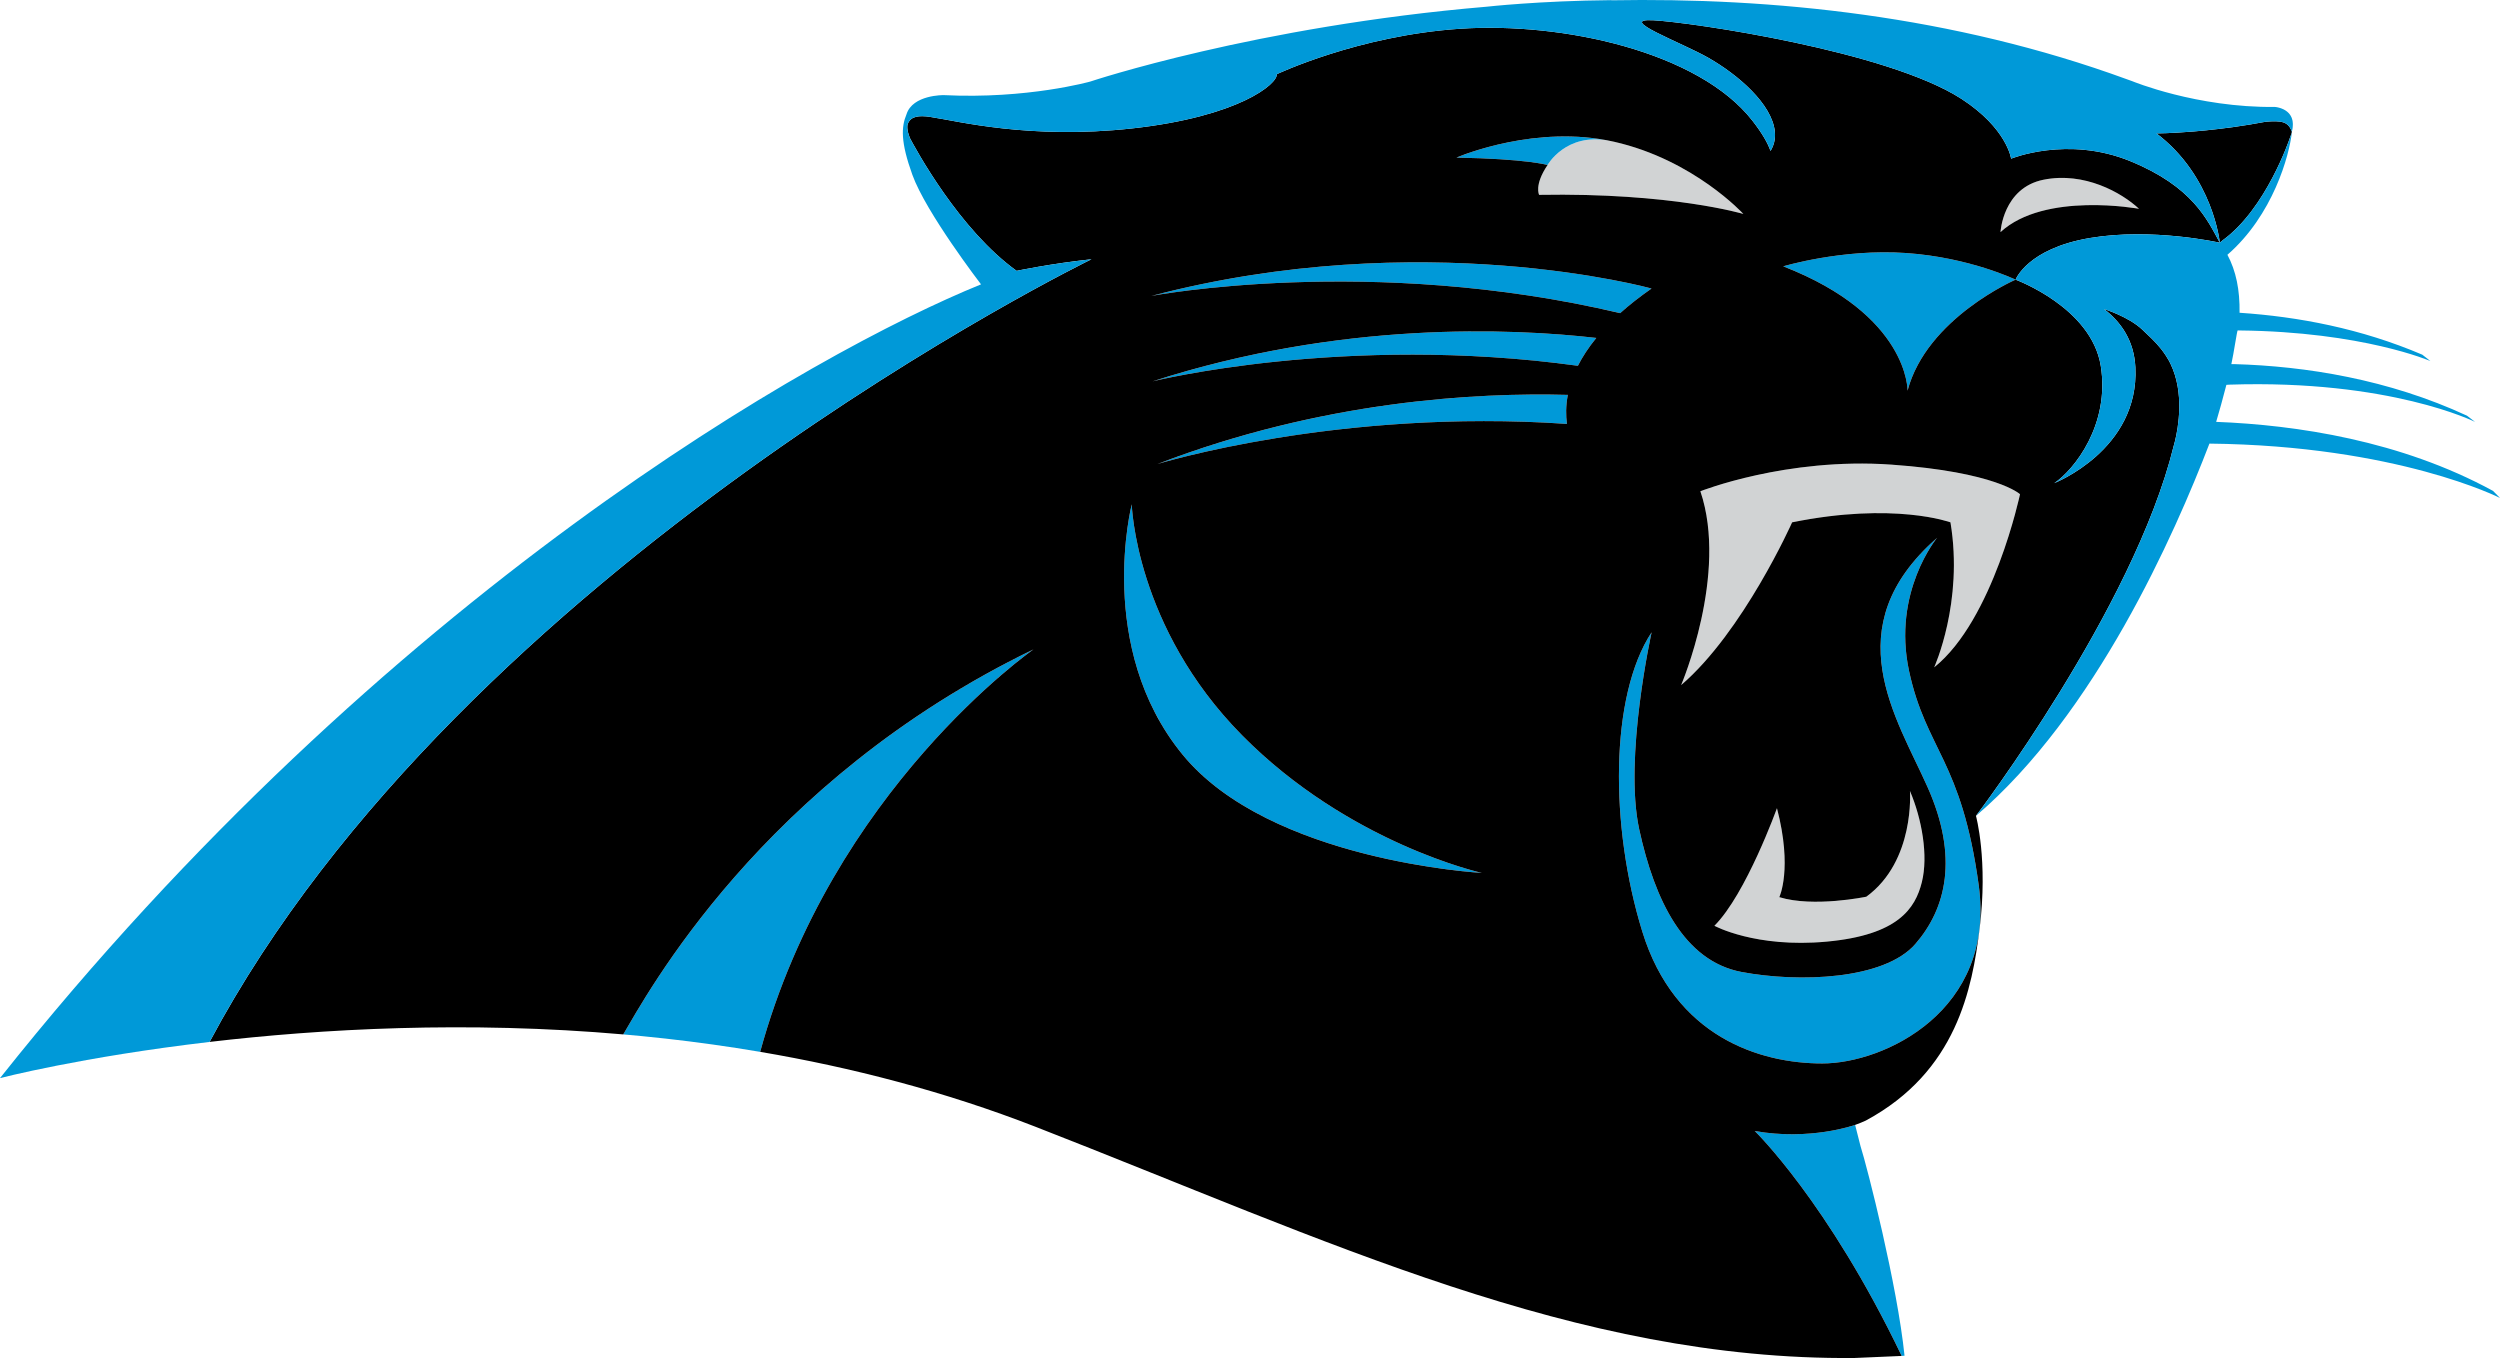
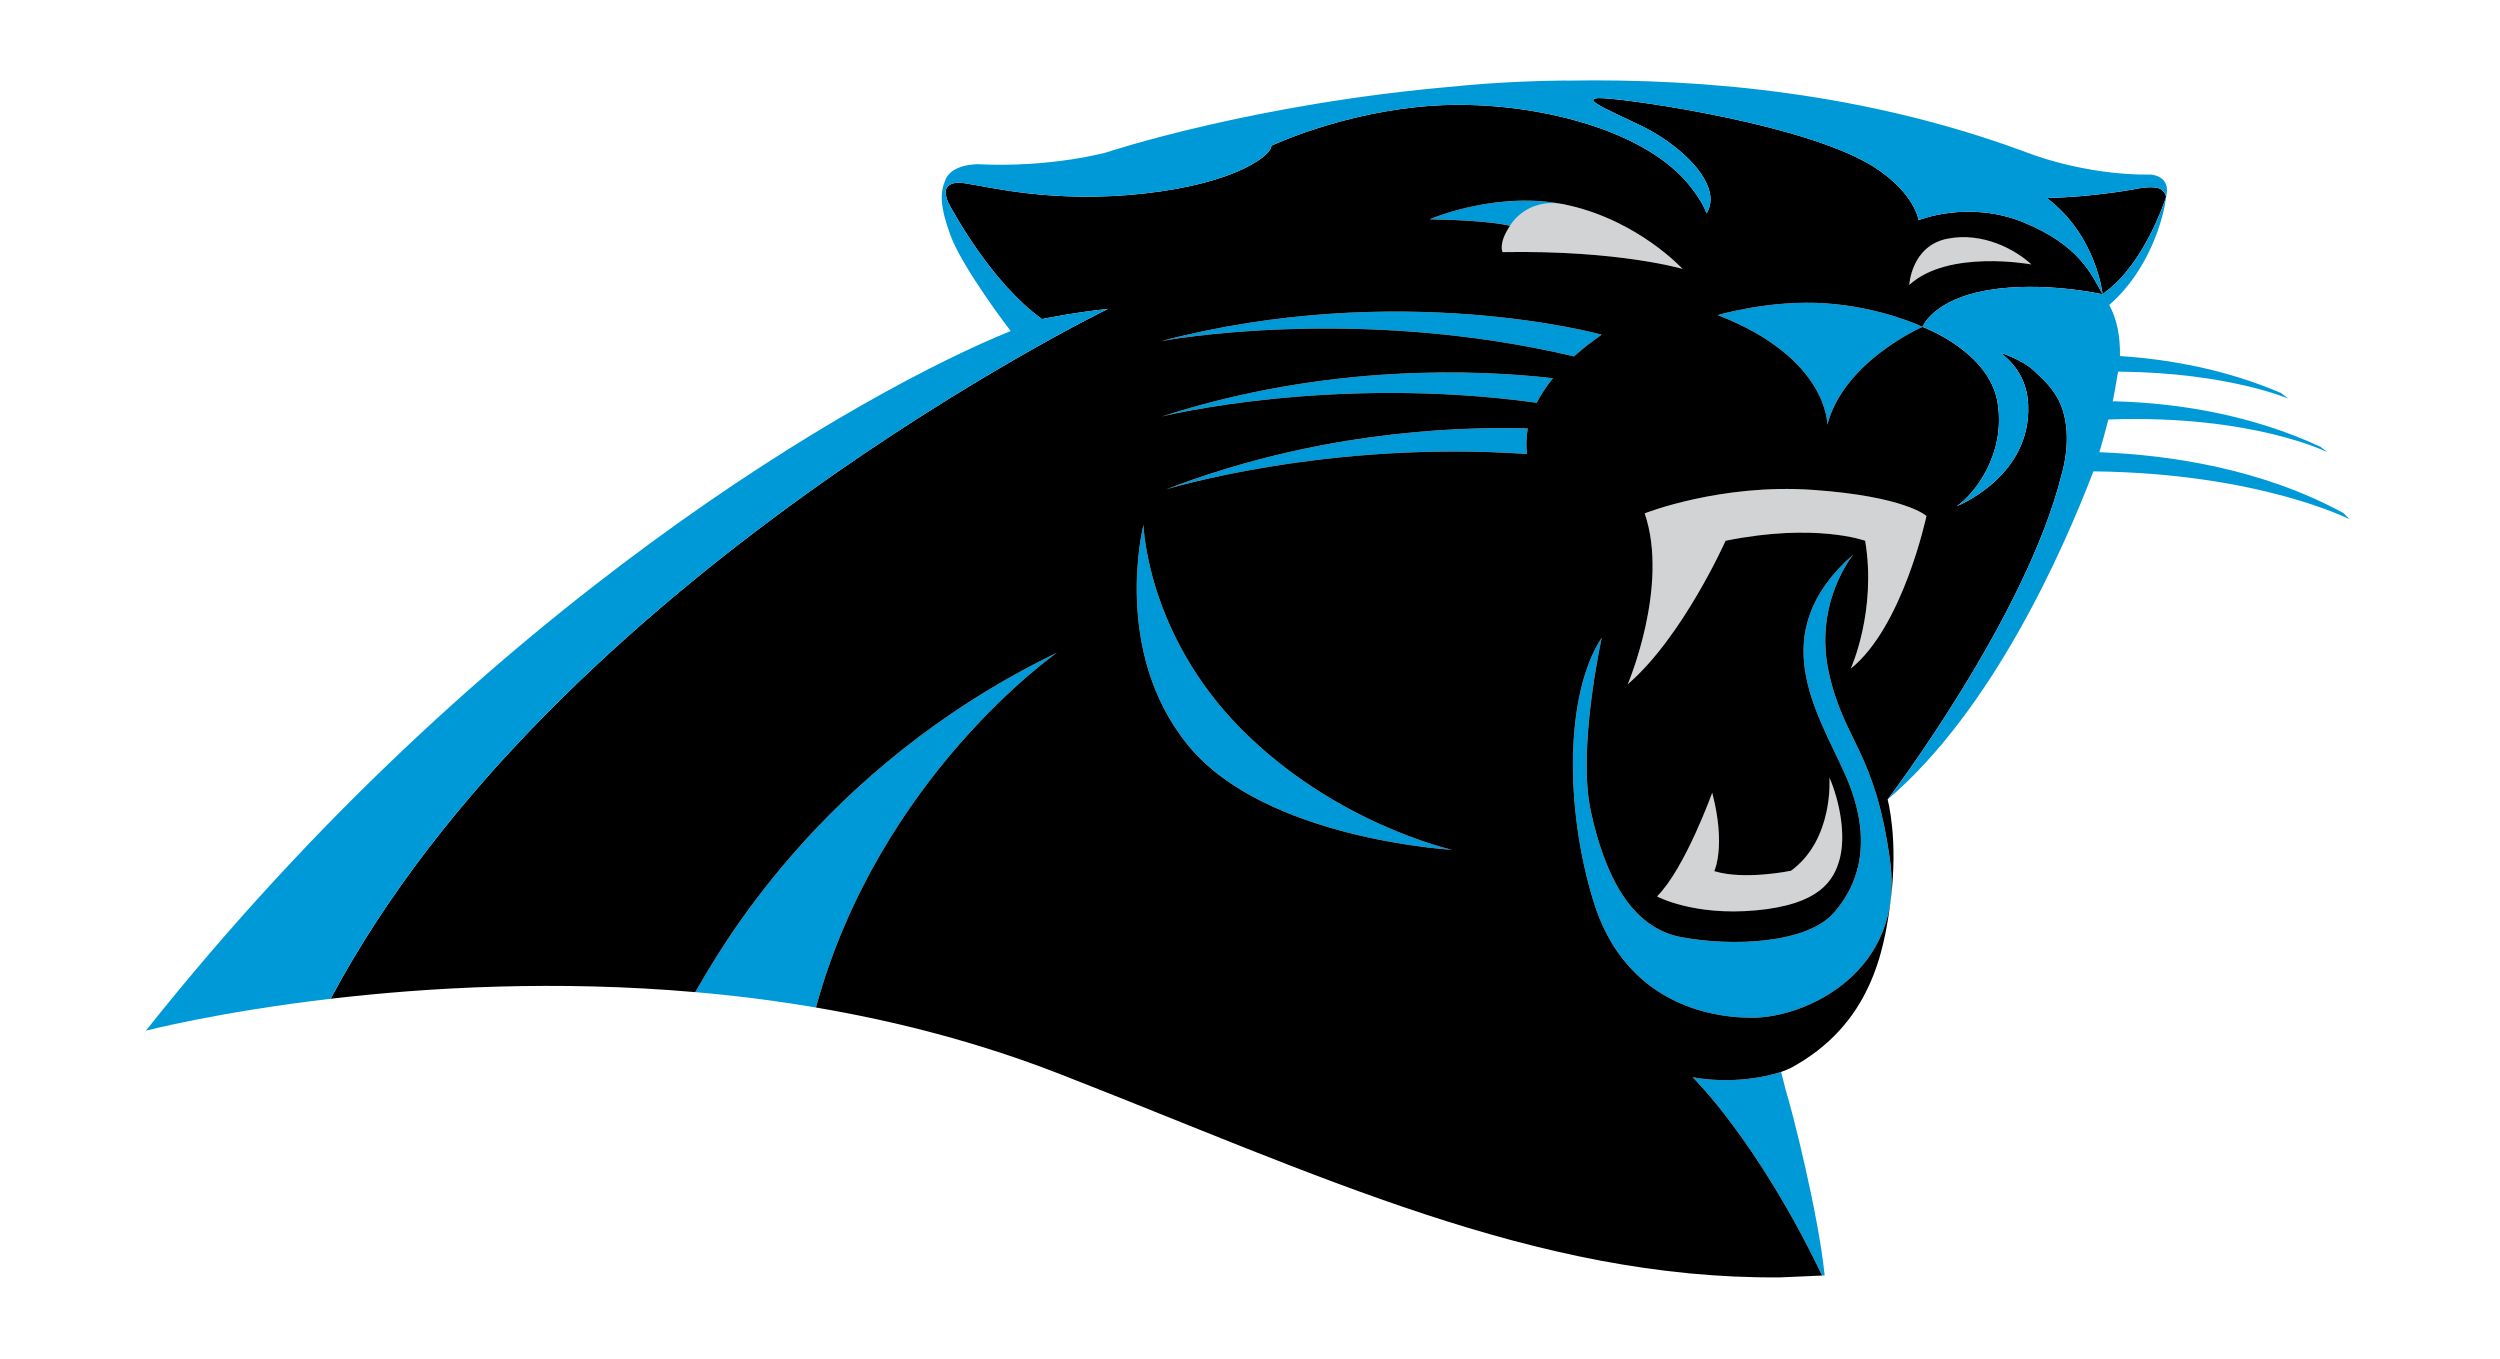
- <svg xmlns="http://www.w3.org/2000/svg" id="svg2" version="1.1" width="368.179" height="200" xml:space="preserve">
-   <defs id="defs6">
-     <clipPath clipPathUnits="userSpaceOnUse" id="clipPath164">
-       <path d="m 17.75,11.847 756.5,0 0,585.714 -756.5,0 0,-585.714 z" id="path166" />
-     </clipPath>
-     <clipPath clipPathUnits="userSpaceOnUse" id="clipPath190">
-       <path d="m 17.75,11.847 756.5,0 0,585.714 -756.5,0 0,-585.714 z" id="path192" />
-     </clipPath>
-     <clipPath clipPathUnits="userSpaceOnUse" id="clipPath210">
-       <path d="m 17.75,11.903 756.49,0 0,585.657 -756.49,0 0,-585.657 z" id="path212" />
-     </clipPath>
-     <clipPath clipPathUnits="userSpaceOnUse" id="clipPath228">
-       <path d="m 17.75,11.847 756.5,0 0,585.714 -756.5,0 0,-585.714 z" id="path230" />
-     </clipPath>
-     <clipPath clipPathUnits="userSpaceOnUse" id="clipPath242">
-       <path d="m 17.75,11.903 756.49,0 0,585.657 -756.49,0 0,-585.657 z" id="path244" />
-     </clipPath>
-     <clipPath clipPathUnits="userSpaceOnUse" id="clipPath280">
-       <path d="m 17.75,11.847 756.5,0 0,585.714 -756.5,0 0,-585.714 z" id="path282" />
-     </clipPath>
-     <clipPath clipPathUnits="userSpaceOnUse" id="clipPath294">
-       <path d="m 17.75,11.903 756.49,0 0,585.657 -756.49,0 0,-585.657 z" id="path296" />
-     </clipPath>
-     <clipPath clipPathUnits="userSpaceOnUse" id="clipPath328">
-       <path d="m 17.75,11.903 756.49,0 0,585.657 -756.49,0 0,-585.657 z" id="path330" />
-     </clipPath>
-     <clipPath clipPathUnits="userSpaceOnUse" id="clipPath346">
-       <path d="m 17.75,11.847 756.5,0 0,585.714 -756.5,0 0,-585.714 z" id="path348" />
-     </clipPath>
-     <clipPath clipPathUnits="userSpaceOnUse" id="clipPath358">
-       <path d="m 17.75,11.903 756.49,0 0,585.657 -756.49,0 0,-585.657 z" id="path360" />
-     </clipPath>
-     <clipPath clipPathUnits="userSpaceOnUse" id="clipPath368">
-       <path d="m 17.75,11.847 756.5,0 0,585.714 -756.5,0 0,-585.714 z" id="path370" />
-     </clipPath>
-     <clipPath clipPathUnits="userSpaceOnUse" id="clipPath378">
-       <path d="m 17.75,11.903 756.49,0 0,585.657 -756.49,0 0,-585.657 z" id="path380" />
-     </clipPath>
-     <clipPath clipPathUnits="userSpaceOnUse" id="clipPath408">
-       <path d="m 17.75,11.903 756.49,0 0,585.657 -756.49,0 0,-585.657 z" id="path410" />
-     </clipPath>
-     <clipPath clipPathUnits="userSpaceOnUse" id="clipPath424">
-       <path d="m 17.75,11.847 756.5,0 0,585.714 -756.5,0 0,-585.714 z" id="path426" />
-     </clipPath>
-     <clipPath clipPathUnits="userSpaceOnUse" id="clipPath646">
-       <path d="m 17.75,11.847 756.5,0 0,585.714 -756.5,0 0,-585.714 z" id="path648" />
-     </clipPath>
-     <clipPath clipPathUnits="userSpaceOnUse" id="clipPath970">
-       <path d="m 17.75,11.903 756.49,0 0,585.657 -756.49,0 0,-585.657 z" id="path972" />
-     </clipPath>
-     <clipPath clipPathUnits="userSpaceOnUse" id="clipPath980">
-       <path d="m 17.75,11.847 756.5,0 0,585.714 -756.5,0 0,-585.714 z" id="path982" />
-     </clipPath>
-   </defs>
-   <g id="g10" transform="matrix(1.25,0,0,-1.25,-81.85675,729.2414)">
-     <g clip-path="url(#clipPath424)" id="g422">
-       <g transform="matrix(2.126111,0,0,2.126111,335.2471,567.0668)" id="g428">
-         <path id="path430" style="fill:#000000;fill-opacity:1;fill-rule:nonzero;stroke:none" d="M 0,0 C 0.03,0.074 0.055,0.143 0.077,0.209 0.095,0.267 0.11,0.323 0.124,0.375 0.123,0.378 0.122,0.381 0.121,0.384 -0.079,0.958 -0.479,1 -1.32,0.934 -2.547,0.7 -3.682,0.552 -4.636,0.456 l 0.001,0 C -4.688,0.451 -4.738,0.446 -4.79,0.441 -4.827,0.438 -4.865,0.433 -4.901,0.431 -5.044,0.417 -5.181,0.405 -5.314,0.394 -5.334,0.392 -5.353,0.391 -5.372,0.389 -6.602,0.289 -7.38,0.285 -7.38,0.285 c 3.143,-2.377 3.51,-6.057 3.51,-6.057 l 0.16,0.137 C -1.297,-3.884 0,0 0,0" />
-       </g>
-       <g transform="matrix(2.126111,0,0,2.126111,265.8193,525.5151)" id="g432">
-         <path id="path434" style="fill:#d1d3d4;fill-opacity:1;fill-rule:nonzero;stroke:none" d="m 0,0 c 1.559,-4.592 -1.066,-10.743 -1.066,-10.743 3.444,2.952 6.15,9.02 6.15,9.02 5.658,1.148 8.775,0 8.775,0 0.737,-4.428 -0.904,-8.035 -0.904,-8.035 3.281,2.623 4.757,9.594 4.757,9.594 0,0 -1.312,1.229 -7.133,1.639 C 4.756,1.886 0,0 0,0" />
-       </g>
-       <g transform="matrix(2.126111,0,0,2.126111,274.8413,488.1749)" id="g436">
-         <path id="path438" style="fill:#d1d3d4;fill-opacity:1;fill-rule:nonzero;stroke:none" d="m 0,0 c 0,0 -1.71,-4.759 -3.466,-6.516 0,0 2.269,-1.244 6.223,-0.878 3.953,0.366 4.906,1.829 5.272,3.294 0.366,1.464 0,3.515 -0.66,5.052 0,0 0.294,-3.88 -2.416,-5.858 0,0 -2.919,-0.61 -4.823,-0.025 0,0 0.749,1.562 -0.13,4.931" />
-       </g>
-       <g transform="matrix(2.126111,0,0,2.126111,255.028,566.8202)" id="g440">
-         <path id="path442" style="fill:#d1d3d4;fill-opacity:1;fill-rule:nonzero;stroke:none" d="M 0,0 C 0.04,-0.008 0.08,-0.016 0.121,-0.025 0.081,-0.016 0.04,-0.008 0,0 -2.386,0.454 -3.392,-1.348 -3.392,-1.348 -4.148,-2.467 -3.86,-3.003 -3.86,-3.003 3.493,-2.874 7.458,-4.061 7.458,-4.061 c 0,0 -2.739,2.994 -7.157,3.999 L 0,0 z" />
-       </g>
-       <g transform="matrix(2.126111,0,0,2.126111,317.4989,558.7913)" id="g444">
-         <path id="path446" style="fill:#d1d3d4;fill-opacity:1;fill-rule:nonzero;stroke:none" d="M 0,0 C -0.967,0.902 -3.031,2.064 -5.289,1.613 -7.546,1.16 -7.676,-1.29 -7.676,-1.29 -5.225,0.967 0,0 0,0" />
-       </g>
-       <g transform="matrix(2.126111,0,0,2.126111,201.1366,548.5273)" id="g448">
-         <path id="path450" style="fill:#0099d8;fill-opacity:1;fill-rule:nonzero;stroke:none" d="m 0,0 c 0,0 12.118,2.32 25.979,-0.954 0.498,0.447 1.072,0.902 1.737,1.364 0,0 -12.71,3.526 -27.716,-0.41" />
-       </g>
-       <g transform="matrix(2.126111,0,0,2.126111,201.2748,538.4633)" id="g452">
-         <path id="path454" style="fill:#0099d8;fill-opacity:1;fill-rule:nonzero;stroke:none" d="M 0,0 C 0,0 10.622,2.648 23.572,0.862 23.819,1.353 24.153,1.87 24.59,2.406 19.917,2.942 10.43,3.361 0,0" />
-       </g>
-       <g transform="matrix(2.126111,0,0,2.126111,201.8491,528.7205)" id="g456">
-         <path id="path458" style="fill:#0099d8;fill-opacity:1;fill-rule:nonzero;stroke:none" d="M 0,0 C 0,0 10.037,3.1 22.693,2.225 22.632,2.678 22.626,3.22 22.743,3.832 17.67,3.969 9.127,3.508 0,0" />
-       </g>
-       <g transform="matrix(2.126111,0,0,2.126111,138.9147,461.5236)" id="g460">
-         <path id="path462" style="fill:#0099d8;fill-opacity:1;fill-rule:nonzero;stroke:none" d="m 0,0 0.005,0 c 0.01,-0.001 0.03,-0.003 0.06,-0.006 0.22,-0.02 0.928,-0.085 0.967,-0.089 0.096,-0.009 1.311,-0.137 1.321,-0.138 1.726,-0.193 3.474,-0.436 5.235,-0.735 l 0,0.001 C 11.559,13.566 22.731,21.334 22.731,21.334 7.62,14.026 1.266,2.128 0,0" />
-       </g>
-       <g transform="matrix(2.126111,0,0,2.126111,290.4076,504.328)" id="g464">
-         <path id="path466" style="fill:#0099d8;fill-opacity:1;fill-rule:nonzero;stroke:none" d="m 0,0 c -0.945,4.384 1.553,7.386 1.553,7.386 -5.677,-4.979 -2.24,-9.964 -0.522,-13.831 1.719,-3.867 1.032,-6.704 -0.687,-8.681 -1.719,-1.978 -6.446,-2.149 -9.626,-1.548 -3.179,0.602 -4.813,3.955 -5.673,7.908 -0.858,3.953 0.688,10.916 0.688,10.916 -2.32,-3.525 -2.32,-10.744 -0.516,-16.589 1.805,-5.844 6.532,-7.304 9.97,-7.304 3.439,0 9.626,2.921 8.672,9.88 C 2.905,-4.905 0.946,-4.383 0,0" />
-       </g>
-       <g transform="matrix(2.126111,0,0,2.126111,211.8174,496.7714)" id="g468">
-         <path id="path470" style="fill:#0099d8;fill-opacity:1;fill-rule:nonzero;stroke:none" d="m 0,0 c -5.93,6.004 -6.11,12.795 -6.11,12.795 0,0 -2.035,-7.918 2.798,-13.848 4.833,-5.931 16.602,-6.578 16.602,-6.578 0,0 -7.36,1.627 -13.29,7.631" />
-       </g>
-       <g transform="matrix(2.126111,0,0,2.126111,275.5813,552.0154)" id="g472">
-         <path id="path474" style="fill:#0099d8;fill-opacity:1;fill-rule:nonzero;stroke:none" d="m 0,0 c 6.97,-2.707 6.888,-6.889 6.888,-6.889 1.066,4.018 5.987,6.15 5.987,6.15 0,0 -2.543,1.23 -6.069,1.476 C 3.28,0.984 0,0 0,0" />
-       </g>
-       <g transform="matrix(2.126111,0,0,2.126111,255.028,566.8202)" id="g476">
-         <path id="path478" style="fill:#0099d8;fill-opacity:1;fill-rule:nonzero;stroke:none" d="M 0,0 C -4.199,0.835 -8.229,-0.848 -8.432,-0.934 -8.434,-0.935 -8.435,-0.935 -8.436,-0.936 -8.438,-0.937 -8.439,-0.937 -8.44,-0.937 l -0.001,-10e-4 c 3.87,-0.066 5.049,-0.41 5.049,-0.41 0,0 1.006,1.802 3.392,1.348" />
-       </g>
-       <g transform="matrix(2.126111,0,0,2.126111,284.0505,450.8599)" id="g480">
-         <path id="path482" style="fill:#0099d8;fill-opacity:1;fill-rule:nonzero;stroke:none" d="m 0,0 -0.001,-0.001 c -0.045,-0.016 -2.51,-0.885 -5.562,-0.336 0,0 4.037,-3.907 8.137,-12.451 0.002,-0.005 0.004,-0.009 0.006,-0.014 l 0.158,0.012 C 2.342,-8.896 0.68,-2.372 0.297,-1.168 L 0,0 z" />
-       </g>
-       <g transform="matrix(2.126111,0,0,2.126111,293.3637,504.7681)" id="g484">
-         <path id="path486" style="fill:#000000;fill-opacity:1;fill-rule:nonzero;stroke:none" d="m 0,0 c 0,0 1.641,3.607 0.903,8.036 0,0 -3.117,1.147 -8.775,0 0,0 -2.705,-6.068 -6.15,-9.02 0,0 2.625,6.15 1.067,10.742 0,0 4.755,1.886 10.578,1.476 5.822,-0.41 7.134,-1.64 7.134,-1.64 C 4.757,9.594 3.281,2.623 0,0 m -3.759,-12.71 c 2.71,1.977 2.417,5.858 2.417,5.858 0.659,-1.538 1.025,-3.588 0.659,-5.053 -0.366,-1.464 -1.319,-2.928 -5.272,-3.294 -3.954,-0.365 -6.223,0.878 -6.223,0.878 1.757,1.758 3.466,6.516 3.466,6.516 0.879,-3.369 0.13,-4.93 0.13,-4.93 1.904,-0.585 4.823,0.025 4.823,0.025 m 6.228,0.64 c 0.953,-6.959 -5.234,-9.88 -8.672,-9.88 -3.438,0 -8.166,1.46 -9.97,7.304 -1.805,5.845 -1.805,13.063 0.516,16.589 0,0 -1.547,-6.963 -0.688,-10.916 0.86,-3.953 2.493,-7.306 5.672,-7.908 3.181,-0.601 7.907,-0.43 9.627,1.548 1.718,1.977 2.405,4.814 0.687,8.681 -1.719,3.867 -5.156,8.852 0.522,13.831 0,0 -2.499,-3.002 -1.553,-7.386 0.946,-4.383 2.905,-4.905 3.859,-11.863 m -22.211,28.781 c -12.949,1.785 -23.571,-0.863 -23.571,-0.863 10.43,3.361 19.916,2.942 24.59,2.406 -0.437,-0.536 -0.771,-1.052 -1.019,-1.543 M -20.35,13.49 c -12.656,0.876 -22.693,-2.224 -22.693,-2.224 9.127,3.508 17.67,3.969 22.742,3.832 -0.116,-0.612 -0.111,-1.154 -0.049,-1.608 M -41.667,-4.815 c -4.832,5.93 -2.798,13.849 -2.798,13.849 0,0 0.18,-6.791 6.11,-12.795 5.93,-6.004 13.291,-7.631 13.291,-7.631 0,0 -11.77,0.646 -16.603,6.577 m 26.005,25.807 c -0.665,-0.462 -1.24,-0.917 -1.738,-1.364 -13.86,3.274 -25.978,0.954 -25.978,0.954 15.006,3.936 27.716,0.41 27.716,0.41 m -10.809,7.256 c 0.001,0 0.002,0 0.004,10e-4 10e-4,0.001 0.002,0.001 0.004,0.002 0.208,0.088 4.427,1.853 8.733,0.873 4.418,-1.006 7.158,-4 7.158,-4 0,0 -3.966,1.188 -11.319,1.059 0,0 -0.288,0.536 0.468,1.654 0,0 -1.178,0.344 -5.049,0.41 l 0.001,0.001 z M 6.063,27.022 c 2.258,0.451 4.321,-0.71 5.289,-1.613 0,0 -5.225,0.968 -7.676,-1.29 0,0 0.13,2.451 2.387,2.903 m 7.429,-11.455 c -0.082,0.468 -0.213,0.866 -0.376,1.212 -10e-4,0 -0.132,0.33 -0.528,0.847 -0.34,0.432 -0.72,0.771 -1.065,1.097 -0.755,0.712 -2.114,1.135 -2.114,1.135 0,0 -0.001,0 -0.002,0.001 0.946,-0.719 1.671,-1.751 1.744,-3.236 0.22,-4.571 -4.498,-6.416 -4.498,-6.416 1.106,0.739 3.096,3.245 2.58,6.491 -0.516,3.244 -4.721,4.785 -4.721,4.785 0,0 -4.922,-2.132 -5.987,-6.15 0,0 0.082,4.182 -6.889,6.889 0,0 3.28,0.985 6.806,0.738 3.527,-0.246 6.07,-1.477 6.07,-1.477 0,0 0.652,1.719 4.113,2.307 3.46,0.587 7.204,-0.26 7.204,-0.26 -0.692,1.262 -1.488,3.101 -4.967,4.523 -3.479,1.421 -6.598,0.135 -6.598,0.135 0,0 -0.227,1.679 -2.755,3.315 -4.109,2.658 -14.976,4.242 -17.071,4.354 -2.095,0.112 1.568,-1.237 3.038,-2.074 1.668,-0.951 3.537,-2.566 3.696,-4.098 0.041,-0.411 -0.056,-0.771 -0.241,-1.069 -0.147,0.429 -0.456,0.975 -1,1.673 -2.975,3.824 -10.53,5.477 -16.196,5.099 -5.665,-0.377 -10.166,-2.521 -10.166,-2.521 0.064,-0.523 -2.091,-2.351 -8.032,-3.005 -5.662,-0.621 -9.657,0.414 -11.095,0.626 -0.037,0.01 -0.074,0.018 -0.109,0.021 -0.583,0.074 -1.02,0.046 -1.203,-0.373 -0.008,-0.018 -0.014,-0.038 -0.02,-0.058 -0.004,-0.025 -0.008,-0.051 -0.012,-0.076 -0.025,-0.292 0.154,-0.696 0.154,-0.696 -0.033,0.063 -0.061,0.116 -0.083,0.158 0.404,-0.775 2.813,-5.213 5.986,-7.493 0,0 1.897,0.402 4.148,0.643 0,0 -34.779,-16.925 -48.869,-43.371 6.14,0.719 14.217,1.183 22.987,0.411 -0.03,0.003 -0.05,0.005 -0.06,0.006 l -0.005,0 c 1.266,2.128 7.62,14.026 22.732,21.334 0,0 -11.173,-7.767 -15.144,-22.301 5.052,-0.859 10.212,-2.188 15.264,-4.154 16.243,-6.331 29.933,-12.948 45.366,-12.811 l 2.625,0.114 c -0.002,0.005 -0.004,0.009 -0.006,0.014 -4.099,8.544 -8.136,12.451 -8.136,12.451 3.052,-0.549 5.517,0.321 5.562,0.337 0.232,0.083 0.43,0.166 0.595,0.242 5.046,2.721 5.891,7.326 6.304,10.627 0.476,3.815 -0.202,6.257 -0.202,6.257 0,0 8.736,11.469 10.956,20.495 0,0 0.513,1.632 0.22,3.302" />
-       </g>
-       <g transform="matrix(2.126111,0,0,2.126111,359.2056,525.5579)" id="g488">
-         <path id="path490" style="fill:#0099d8;fill-opacity:1;fill-rule:nonzero;stroke:none" d="m 0,0 c -5.107,2.787 -10.9,3.653 -15.342,3.825 l -0.026,0 0.026,0 c 0.167,0.563 0.37,1.279 0.567,2.051 0.099,0.006 0.168,0.011 0.168,0.011 8.904,0.292 13.611,-2.064 13.611,-2.064 l -0.448,0.345 c -4.339,2.011 -8.925,2.744 -12.895,2.857 l -0.161,0 c 0.138,0.617 0.315,1.87 0.351,1.868 L -14.057,8.89 C -7.206,8.818 -3.47,7.194 -3.47,7.194 l -0.449,0.354 c -3.398,1.45 -6.873,2.106 -10.126,2.323 0.019,1.267 -0.193,2.311 -0.673,3.213 2.512,2.18 3.44,5.501 3.573,6.812 l 0,0.002 c 0,0.001 10e-4,0.002 10e-4,0.003 0.01,0.043 0.033,0.163 0.036,0.188 0.004,0.026 0.007,0.051 0.009,0.075 0.005,0.046 0.007,0.089 0.007,0.13 0,0.023 0,0.046 -10e-4,0.067 -0.002,0.04 -0.006,0.077 -0.011,0.114 -0.004,0.02 -0.006,0.039 -0.01,0.058 -0.009,0.034 -0.018,0.068 -0.029,0.099 -0.005,0.016 -0.011,0.034 -0.017,0.049 -0.013,0.031 -0.027,0.059 -0.042,0.086 -0.008,0.015 -0.016,0.029 -0.024,0.042 -0.017,0.026 -0.034,0.049 -0.052,0.074 -0.011,0.01 -0.02,0.023 -0.029,0.035 -0.02,0.021 -0.04,0.041 -0.061,0.061 -0.011,0.009 -0.021,0.02 -0.032,0.028 -0.023,0.018 -0.045,0.035 -0.068,0.052 -0.01,0.007 -0.021,0.015 -0.032,0.022 -0.024,0.015 -0.048,0.028 -0.071,0.041 -0.012,0.006 -0.023,0.012 -0.033,0.019 -0.024,0.011 -0.048,0.022 -0.073,0.031 -0.009,0.005 -0.02,0.01 -0.031,0.014 -0.023,0.009 -0.046,0.017 -0.069,0.025 -0.01,0.003 -0.02,0.007 -0.029,0.009 -0.023,0.007 -0.044,0.013 -0.066,0.018 -0.007,0.003 -0.017,0.005 -0.023,0.006 -0.022,0.006 -0.04,0.009 -0.059,0.013 -0.006,10e-4 -0.013,0.003 -0.019,0.004 -0.018,0.003 -0.032,0.006 -0.047,0.007 -0.003,0 -0.009,10e-4 -0.012,0.002 -0.034,0.005 -0.054,0.006 -0.054,0.006 -4.337,-0.048 -7.902,1.426 -7.902,1.426 -0.097,0.036 -0.195,0.069 -0.292,0.105 -9.649,3.53 -19.662,4.541 -28.58,4.379 l -0.002,0.008 c -3.981,-0.036 -6.89,-0.362 -6.89,-0.362 -12.801,-1.082 -21.978,-4.148 -21.978,-4.148 0,0 -3.484,-0.984 -8.124,-0.753 0,0 -1.723,0.03 -2.063,-1.065 -0.292,-0.698 -0.331,-1.53 0.326,-3.35 0.756,-2.097 3.782,-6.04 3.805,-6.071 -9.155,-3.719 -33,-17.094 -54.363,-43.986 0,0 4.514,1.174 11.614,2.005 l 0,0.001 c 14.091,26.446 48.869,43.371 48.869,43.371 -2.25,-0.241 -4.147,-0.643 -4.147,-0.643 -3.173,2.28 -5.582,6.718 -5.986,7.492 0.022,-0.042 0.05,-0.095 0.083,-0.158 0,0 -0.179,0.405 -0.154,0.697 0.002,0.026 0.006,0.051 0.012,0.076 0.005,0.02 0.012,0.04 0.02,0.058 0.182,0.419 0.62,0.447 1.203,0.373 0.034,-0.003 0.071,-0.011 0.109,-0.021 1.438,-0.212 5.433,-1.248 11.095,-0.626 5.941,0.654 8.096,2.481 8.032,3.005 0,0 4.501,2.143 10.166,2.52 5.666,0.379 13.22,-1.274 16.195,-5.098 0.545,-0.698 0.854,-1.245 1.001,-1.673 0.185,0.297 0.282,0.657 0.241,1.069 -0.159,1.532 -2.028,3.147 -3.696,4.098 -1.47,0.837 -5.133,2.186 -3.038,2.074 2.094,-0.112 12.962,-1.696 17.07,-4.354 2.529,-1.636 2.756,-3.315 2.756,-3.315 0,0 3.119,1.285 6.597,-0.135 3.48,-1.422 4.276,-3.261 4.968,-4.523 0,0 -0.367,3.68 -3.51,6.057 0,0 0.778,0.004 2.008,0.104 0.019,0.002 0.038,0.003 0.059,0.005 0.133,0.011 0.27,0.023 0.413,0.037 0.036,0.002 0.074,0.007 0.111,0.01 0.052,0.005 0.102,0.01 0.155,0.015 l -10e-4,0 c 0.953,0.096 2.088,0.244 3.315,0.478 0.841,0.066 1.241,0.024 1.441,-0.55 10e-4,-0.003 0.002,-0.006 0.003,-0.009 -0.014,-0.052 -0.029,-0.108 -0.047,-0.166 -0.022,-0.066 -0.047,-0.136 -0.077,-0.21 0,0 -1.297,-3.884 -3.71,-5.634 l -0.16,-0.137 c 0,0 -3.744,0.847 -7.204,0.26 -3.462,-0.589 -4.114,-2.307 -4.114,-2.307 0,0 4.206,-1.542 4.722,-4.786 0.516,-3.245 -1.475,-5.752 -2.58,-6.49 0,0 4.718,1.845 4.497,6.416 -0.073,1.485 -0.797,2.517 -1.743,3.235 0.001,-10e-4 0.002,-10e-4 0.002,-10e-4 0,0 1.358,-0.422 2.114,-1.134 C -19.1,8.619 -18.72,8.28 -18.38,7.848 -17.984,7.33 -17.853,7 -17.852,7 c 0.163,-0.345 0.294,-0.743 0.376,-1.211 0.292,-1.671 -0.22,-3.302 -0.22,-3.302 -2.221,-9.026 -10.956,-20.495 -10.956,-20.495 0.001,0.002 0.002,0.003 0.004,0.004 6.604,5.634 11.006,15.602 12.933,20.624 C -5.303,2.507 0.387,-0.392 0.387,-0.392 L 0,0 z" />
-       </g>
-       <g transform="matrix(2.126111,0,0,2.126111,1035.541,436.5357)" id="g616" />
-     </g>
-   </g>
+ <svg xmlns="http://www.w3.org/2000/svg" version="1.1" id="svg2" x="0px" y="0px" width="368.179px" height="200px" viewBox="0 0 368.179 200" enable-background="new 0 0 368.179 200" xml:space="preserve">
+   <path d="M318.716,29.822c0.071-0.174,0.131-0.335,0.181-0.489c0.042-0.136,0.078-0.268,0.11-0.389  c-0.003-0.007-0.005-0.015-0.007-0.021c-0.47-1.344-1.407-1.442-3.375-1.288c-2.875,0.548-5.536,0.895-7.769,1.12l0,0  c-0.124,0.012-0.238,0.023-0.361,0.036c-0.087,0.007-0.177,0.018-0.261,0.023c-0.334,0.033-0.654,0.061-0.966,0.087  c-0.048,0.004-0.092,0.007-0.137,0.011c-2.883,0.234-4.704,0.244-4.704,0.244c7.362,5.568,8.222,14.189,8.222,14.189l0.376-0.321  C315.678,38.92,318.716,29.822,318.716,29.822" />
+   <path fill="#D1D3D4" d="M242.218,75.604c3.653,10.757-2.496,25.166-2.496,25.166c8.068-6.915,14.405-21.129,14.405-21.129  c13.255-2.69,20.558,0,20.558,0c1.728,10.373-2.118,18.822-2.118,18.822c7.687-6.145,11.146-22.475,11.146-22.475  s-3.074-2.879-16.709-3.84C253.359,71.186,242.218,75.604,242.218,75.604" />
+   <path fill="#D1D3D4" d="M252.161,116.746c0,0-4.009,11.149-8.122,15.266c0,0,5.317,2.914,14.58,2.057  c9.258-0.855,11.491-4.285,12.352-7.717c0.855-3.43,0-8.233-1.547-11.834c0,0,0.687,9.089-5.66,13.722c0,0-6.84,1.43-11.299,0.06  C252.464,128.299,254.219,124.639,252.161,116.746" />
+   <path fill="#D1D3D4" d="M230.329,30.093c0.094,0.02,0.188,0.038,0.284,0.059C230.519,30.131,230.422,30.112,230.329,30.093  c-5.589-1.062-7.945,3.158-7.945,3.158c-1.771,2.622-1.098,3.877-1.098,3.877c17.227-0.302,26.515,2.479,26.515,2.479  s-6.415-7.014-16.765-9.368L230.329,30.093z" />
+   <path fill="#D1D3D4" d="M299.162,38.939c-2.268-2.112-7.102-4.835-12.391-3.778c-5.287,1.062-5.594,6.8-5.594,6.8  C286.919,36.675,299.162,38.939,299.162,38.939" />
+   <path fill="#0099D8" d="M170.95,50.249c0,0,28.387-5.435,60.859,2.235c1.167-1.048,2.512-2.113,4.067-3.196  C235.876,49.288,206.104,41.028,170.95,50.249" />
+   <path fill="#0099D8" d="M171.103,61.337c0,0,24.883-6.203,55.22-2.019c0.577-1.15,1.359-2.362,2.384-3.617  C217.76,54.446,195.535,53.464,171.103,61.337" />
+   <path fill="#0099D8" d="M171.735,72.072c0,0,23.512-7.262,53.161-5.212c-0.143-1.06-0.156-2.33,0.118-3.764  C213.127,62.775,193.115,63.855,171.735,72.072" />
+   <path fill="#0099D8" d="M102.392,146.11h0.012c0.023,0.005,0.07,0.01,0.141,0.017c0.515,0.045,2.173,0.198,2.265,0.208  c0.226,0.021,3.071,0.32,3.096,0.322c4.042,0.453,8.137,1.022,12.263,1.723v-0.002c9.302-34.046,35.474-52.243,35.474-52.243  C120.242,113.255,105.357,141.128,102.392,146.11" />
+   <path fill="#0099D8" d="M269.311,98.95c-2.214-10.271,3.638-17.303,3.638-17.303c-13.299,11.664-5.246,23.34-1.224,32.399  c4.028,9.06,2.42,15.708-1.608,20.338c-4.026,4.633-15.102,5.033-22.55,3.626c-7.446-1.411-11.274-9.266-13.289-18.525  c-2.012-9.259,1.612-25.572,1.612-25.572c-5.436,8.259-5.436,25.169-1.21,38.861c4.229,13.689,15.303,17.111,23.355,17.111  c8.057,0,22.552-6.845,20.314-23.146C276.117,110.44,271.528,109.217,269.311,98.95" />
+   <path fill="#0099D8" d="M182.718,107.274c-13.892-14.065-14.313-29.974-14.313-29.974s-4.768,18.549,6.554,32.439  c11.322,13.896,38.891,15.41,38.891,15.41S196.61,121.339,182.718,107.274" />
+   <path fill="#0099D8" d="M252.975,46.405c16.329,6.342,16.137,16.139,16.137,16.139c2.496-9.413,14.024-14.407,14.024-14.407  s-5.957-2.881-14.216-3.458C260.66,44.101,252.975,46.405,252.975,46.405" />
+   <path fill="#0099D8" d="M230.329,30.093c-9.835-1.956-19.278,1.987-19.754,2.188c-0.005,0.002-0.005,0.002-0.01,0.004  c-0.004,0.002-0.004,0.002-0.009,0.002v0.002c9.063,0.155,11.827,0.96,11.827,0.96S224.74,29.03,230.329,30.093" />
+   <path fill="#0099D8" d="M262.306,157.86l-0.002,0.005c-0.105,0.036-5.88,2.072-13.031,0.786c0,0,9.458,9.151,19.063,29.169  c0.005,0.009,0.01,0.021,0.014,0.031l0.371-0.027c-0.927-9.123-4.82-24.405-5.717-27.228L262.306,157.86z" />
+   <path d="M304.173,61.996c-0.191-1.096-0.498-2.028-0.878-2.839c-0.005,0-0.312-0.773-1.238-1.983  c-0.798-1.012-1.686-1.806-2.495-2.57c-1.769-1.668-4.951-2.66-4.951-2.66s-0.004,0-0.004-0.002  c2.214,1.685,3.911,4.102,4.085,7.582c0.513,10.708-10.537,15.03-10.537,15.03c2.59-1.732,7.252-7.603,6.044-15.207  c-1.21-7.6-11.061-11.21-11.061-11.21s-11.53,4.995-14.026,14.408c0,0,0.192-9.797-16.137-16.139c0,0,7.682-2.307,15.945-1.729  c8.261,0.576,14.218,3.459,14.218,3.459s1.525-4.026,9.634-5.403c8.107-1.375,16.878,0.608,16.878,0.608  c-1.621-2.956-3.486-7.265-11.635-10.596c-8.151-3.329-15.458-0.315-15.458-0.315s-0.533-3.934-6.454-7.767  c-9.626-6.226-35.084-9.937-39.991-10.199c-4.907-0.262,3.675,2.898,7.117,4.859c3.907,2.228,8.286,6.011,8.659,9.6  c0.096,0.962-0.131,1.806-0.565,2.504c-0.343-1.005-1.068-2.284-2.343-3.918c-6.968-8.959-24.666-12.831-37.938-11.945  c-13.273,0.883-23.815,5.906-23.815,5.906c0.148,1.225-4.9,5.507-18.817,7.039c-13.264,1.455-22.622-0.97-25.991-1.466  c-0.087-0.023-0.174-0.042-0.256-0.049c-1.366-0.173-2.389-0.107-2.817,0.874c-0.019,0.042-0.033,0.089-0.047,0.136  c-0.01,0.058-0.019,0.119-0.028,0.178c-0.059,0.684,0.36,1.63,0.36,1.63c-0.077-0.147-0.142-0.272-0.194-0.371  c0.947,1.815,6.591,12.213,14.023,17.554c0,0,4.444-0.941,9.717-1.506c0,0-81.473,39.648-114.481,101.602  c14.384-1.684,33.305-2.772,53.85-0.963c-0.071-0.007-0.118-0.012-0.141-0.014h-0.013c2.966-4.985,17.851-32.858,53.253-49.978  c0,0-26.175,18.194-35.477,52.242c11.834,2.013,23.922,5.127,35.757,9.731c38.05,14.831,70.122,30.333,106.274,30.013l6.149-0.271  c-0.005-0.009-0.009-0.018-0.014-0.031c-9.602-20.016-19.059-29.169-19.059-29.169c7.148,1.286,12.923-0.75,13.028-0.786  c0.544-0.197,1.009-0.39,1.396-0.567c11.82-6.376,13.799-17.163,14.767-24.896c1.114-8.938-0.473-14.659-0.473-14.659  s20.465-26.867,25.665-48.011C303.659,69.732,304.86,65.909,304.173,61.996 M286.771,35.163c5.291-1.057,10.123,1.663,12.391,3.778  c0,0-12.242-2.267-17.981,3.022C281.18,41.963,281.484,36.221,286.771,35.163 M210.556,32.291c0.005,0,0.005,0,0.009-0.002  c0.005-0.002,0.005-0.002,0.01-0.004c0.489-0.207,10.372-4.341,20.459-2.045c10.35,2.356,16.769,9.371,16.769,9.371  s-9.29-2.783-26.517-2.481c0,0-0.673-1.256,1.098-3.875c0,0-2.759-0.805-11.827-0.96V32.291z M235.878,49.288  c-1.558,1.082-2.905,2.148-4.072,3.195c-32.469-7.669-60.856-2.234-60.856-2.234C206.104,41.028,235.878,49.288,235.878,49.288   M174.958,109.745c-11.32-13.893-6.555-32.444-6.555-32.444s0.422,15.909,14.313,29.974c13.893,14.064,31.136,17.876,31.136,17.876  S186.279,123.636,174.958,109.745 M224.896,66.862c-29.649-2.052-53.161,5.21-53.161,5.21c21.38-8.218,41.393-9.298,53.275-8.977  C224.74,64.529,224.751,65.798,224.896,66.862 M226.321,59.316c-30.335-4.181-55.218,2.022-55.218,2.022  c24.432-7.873,46.656-6.892,57.604-5.637C227.684,56.958,226.902,58.167,226.321,59.316 M278.352,126.738  c2.233,16.302-12.26,23.146-20.314,23.146s-19.13-3.422-23.355-17.111c-4.229-13.692-4.229-30.601,1.208-38.861  c0,0-3.624,16.313-1.61,25.572c2.013,9.26,5.838,17.114,13.287,18.525c7.451,1.407,18.521,1.007,22.552-3.626  c4.024-4.63,5.633-11.278,1.608-20.338c-4.026-9.06-12.077-20.735,1.224-32.399c0,0-5.856,7.032-3.637,17.303  C271.528,109.217,276.117,110.44,278.352,126.738 M263.763,128.239c6.347-4.631,5.66-13.725,5.66-13.725  c1.547,3.604,2.402,8.407,1.547,11.839c-0.86,3.428-3.094,6.859-12.352,7.715c-9.263,0.855-14.58-2.055-14.58-2.055  c4.118-4.118,8.122-15.266,8.122-15.266c2.059,7.893,0.302,11.551,0.302,11.551C256.923,129.667,263.763,128.239,263.763,128.239   M272.567,98.464c0,0,3.846-8.451,2.118-18.825c0,0-7.303-2.687-20.558,0c0,0-6.337,14.214-14.407,21.13  c0,0,6.149-14.407,2.5-25.165c0,0,11.139-4.417,24.778-3.458c13.64,0.96,16.714,3.842,16.714,3.842S280.253,92.32,272.567,98.464" />
+   <path fill="#0099D8" d="M345.115,75.558c-11.965-6.529-25.536-8.558-35.94-8.961h-0.06h0.06c0.392-1.319,0.867-2.996,1.327-4.804  c0.233-0.015,0.394-0.026,0.394-0.026c20.859-0.684,31.886,4.835,31.886,4.835l-1.048-0.808  c-10.166-4.712-20.909-6.429-30.209-6.694h-0.377c0.324-1.445,0.736-4.38,0.823-4.375l0.215,0.007  c16.049,0.168,24.801,3.973,24.801,3.973l-1.052-0.829c-7.959-3.396-16.102-4.934-23.722-5.441c0.046-2.968-0.453-5.414-1.576-7.526  c5.884-5.107,8.06-12.887,8.371-15.958v-0.005c0-0.003,0-0.005,0-0.008c0.025-0.101,0.077-0.381,0.087-0.44  c0.009-0.061,0.014-0.119,0.019-0.175c0.014-0.107,0.018-0.208,0.018-0.304c0-0.055,0-0.109-0.002-0.158  c-0.005-0.094-0.016-0.179-0.025-0.266c-0.009-0.047-0.014-0.092-0.022-0.136c-0.023-0.08-0.044-0.159-0.069-0.232  c-0.014-0.037-0.027-0.079-0.041-0.114c-0.029-0.072-0.063-0.138-0.096-0.201c-0.021-0.036-0.039-0.069-0.06-0.099  c-0.036-0.061-0.078-0.115-0.119-0.174c-0.027-0.023-0.048-0.054-0.068-0.081c-0.046-0.049-0.094-0.096-0.142-0.143  c-0.027-0.021-0.051-0.047-0.078-0.066c-0.053-0.042-0.105-0.081-0.158-0.121c-0.024-0.017-0.048-0.036-0.075-0.052  c-0.055-0.035-0.112-0.066-0.165-0.096c-0.029-0.014-0.055-0.029-0.077-0.045c-0.058-0.026-0.114-0.051-0.172-0.073  c-0.021-0.011-0.048-0.022-0.073-0.032c-0.053-0.022-0.107-0.04-0.162-0.059c-0.023-0.008-0.046-0.017-0.066-0.021  c-0.055-0.016-0.104-0.031-0.155-0.042c-0.017-0.007-0.039-0.011-0.053-0.014c-0.053-0.014-0.097-0.021-0.14-0.031  c-0.014-0.002-0.03-0.007-0.044-0.009c-0.041-0.007-0.075-0.014-0.109-0.016c-0.01,0-0.023-0.002-0.027-0.004  c-0.083-0.013-0.128-0.015-0.128-0.015c-10.16,0.113-18.513-3.34-18.513-3.34c-0.227-0.084-0.457-0.161-0.682-0.246  c-22.604-8.269-46.061-10.638-66.952-10.258l-0.004-0.02c-9.327,0.084-16.143,0.849-16.143,0.849  c-29.987,2.535-51.486,9.717-51.486,9.717s-8.162,2.305-19.032,1.764c0,0-4.035-0.07-4.833,2.495  c-0.684,1.636-0.775,3.585,0.764,7.848c1.771,4.913,8.859,14.149,8.914,14.222C127.39,57.458,71.531,88.791,21.485,151.789  c0,0,10.575-2.75,27.208-4.699l0,0c33.009-61.954,114.48-101.602,114.48-101.602c-5.271,0.564-9.715,1.505-9.715,1.505  c-7.433-5.341-13.077-15.737-14.022-17.55c0.051,0.098,0.117,0.222,0.194,0.37c0,0-0.42-0.948-0.361-1.632  c0.006-0.061,0.015-0.12,0.028-0.179c0.012-0.047,0.029-0.094,0.047-0.136c0.427-0.981,1.453-1.047,2.819-0.873  c0.079,0.007,0.166,0.025,0.255,0.049c3.369,0.497,12.728,2.923,25.992,1.466c13.917-1.533,18.965-5.812,18.816-7.041  c0,0,10.542-5.02,23.815-5.903c13.272-0.888,30.969,2.985,37.937,11.943c1.279,1.636,2.002,2.917,2.345,3.919  c0.435-0.695,0.661-1.539,0.565-2.504c-0.373-3.588-4.752-7.372-8.659-9.601c-3.442-1.96-12.024-5.121-7.114-4.857  c4.904,0.262,30.362,3.972,39.986,10.199c5.926,3.832,6.456,7.766,6.456,7.766s7.307-3.01,15.453,0.316  c8.153,3.332,10.019,7.64,11.64,10.597c0,0-0.859-8.621-8.222-14.189c0,0,1.821-0.009,4.704-0.244  c0.043-0.005,0.087-0.007,0.137-0.012c0.312-0.026,0.632-0.055,0.968-0.087c0.085-0.004,0.174-0.016,0.259-0.024  c0.123-0.011,0.24-0.023,0.366-0.034h-0.005c2.232-0.225,4.891-0.572,7.767-1.12c1.97-0.156,2.907-0.058,3.374,1.288  c0.005,0.007,0.005,0.014,0.01,0.021c-0.032,0.122-0.068,0.254-0.11,0.389c-0.053,0.156-0.109,0.319-0.183,0.493  c0,0-3.038,9.098-8.688,13.198l-0.376,0.321c0,0-8.771-1.985-16.876-0.61c-8.11,1.38-9.638,5.405-9.638,5.405  s9.853,3.612,11.062,11.212c1.208,7.601-3.456,13.474-6.044,15.203c0,0,11.052-4.323,10.533-15.03  c-0.17-3.479-1.867-5.896-4.081-7.578c0,0.002,0.004,0.002,0.004,0.002s3.18,0.988,4.951,2.656c0.81,0.764,1.699,1.558,2.495,2.57  c0.927,1.213,1.233,1.987,1.238,1.987c0.38,0.807,0.687,1.74,0.878,2.836c0.687,3.915-0.512,7.735-0.512,7.735  c-5.205,21.145-25.668,48.012-25.668,48.012c0.004-0.005,0.004-0.007,0.009-0.009c15.472-13.2,25.782-36.55,30.298-48.314  c24.392,0.264,37.72,7.055,37.72,7.055L345.115,75.558z" />
</svg>
